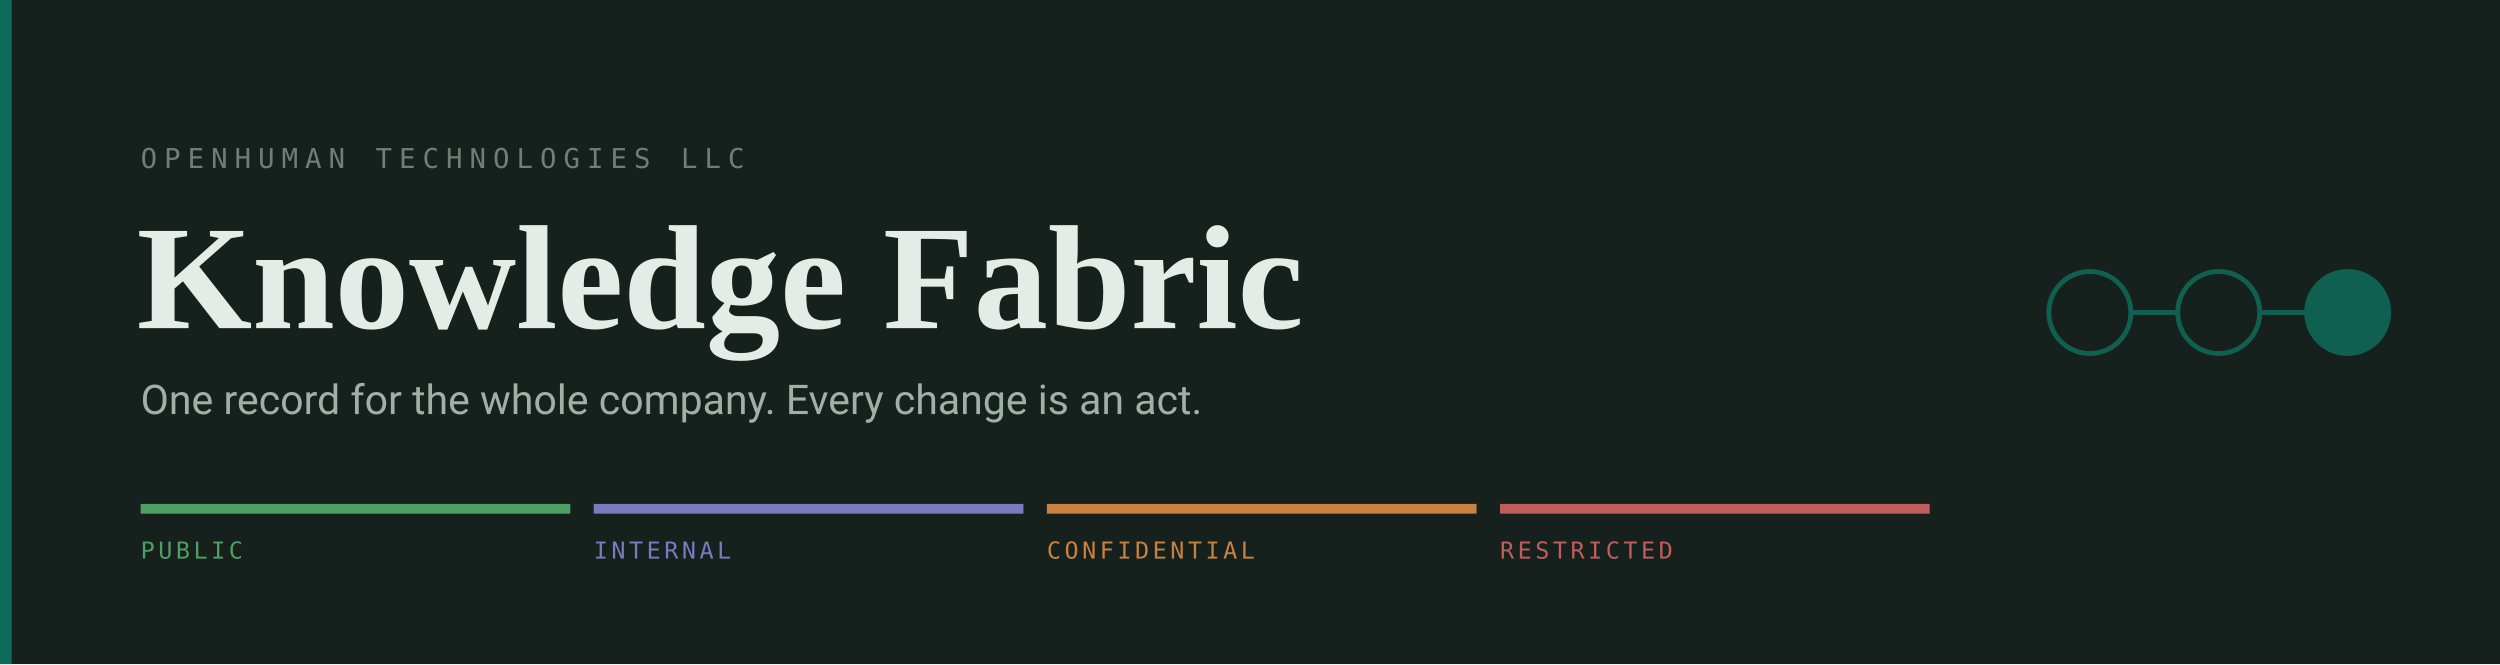
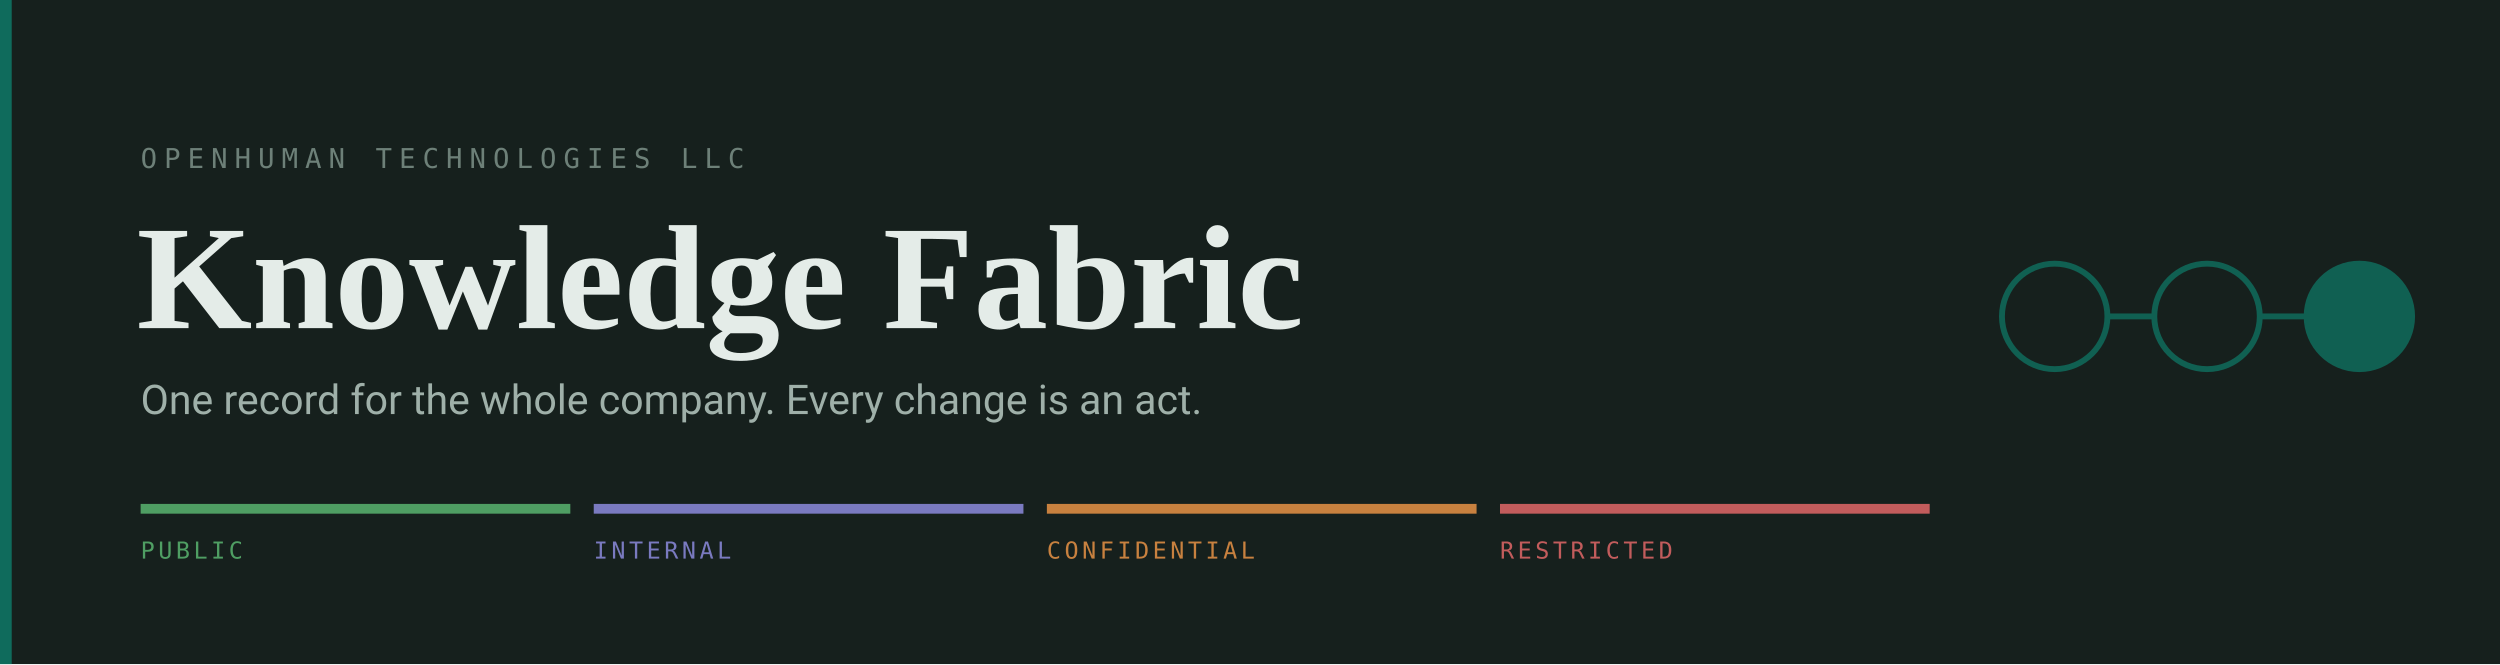
<svg xmlns="http://www.w3.org/2000/svg" viewBox="0 0 1280 340" width="1280" height="340" role="img" aria-label="Knowledge Fabric — one record for the whole company">
  <rect width="1280" height="340" fill="#16201d" />
  <rect x="0" y="0" width="6" height="340" fill="#0f6b5c" />
  <text x="72" y="86" font-family="ui-monospace, SFMono-Regular, Menlo, Consolas, monospace" font-size="14" letter-spacing="3.6" fill="#6d8078">OPENHUMAN TECHNOLOGIES LLC</text>
  <text x="70" y="168" font-family="Georgia, 'Times New Roman', serif" font-size="76" font-weight="600" fill="#e4ece8">Knowledge Fabric</text>
  <text x="72" y="212" font-family="system-ui, -apple-system, 'Segoe UI', Roboto, sans-serif" font-size="21" fill="#9fb0a9">One record for the whole company. Every change is an act.</text>
  <g font-family="ui-monospace, SFMono-Regular, Menlo, Consolas, monospace" font-size="12" letter-spacing="1.8">
    <rect x="72" y="258" width="220" height="5" fill="#4f9e63" />
    <text x="72" y="286" fill="#4f9e63">PUBLIC</text>
    <rect x="304" y="258" width="220" height="5" fill="#7a7ac0" />
    <text x="304" y="286" fill="#7a7ac0">INTERNAL</text>
    <rect x="536" y="258" width="220" height="5" fill="#c8813f" />
    <text x="536" y="286" fill="#c8813f">CONFIDENTIAL</text>
    <rect x="768" y="258" width="220" height="5" fill="#c25c5c" />
    <text x="768" y="286" fill="#c25c5c">RESTRICTED</text>
  </g>
  <g opacity="0.85">
-     <circle cx="1070" cy="160" r="21" fill="none" stroke="#0f6b5c" stroke-width="2.5" />
-     <line x1="1091" y1="160" x2="1115" y2="160" stroke="#0f6b5c" stroke-width="2.5" />
-     <circle cx="1136" cy="160" r="21" fill="none" stroke="#0f6b5c" stroke-width="2.5" />
-     <line x1="1157" y1="160" x2="1181" y2="160" stroke="#0f6b5c" stroke-width="2.5" />
-     <circle cx="1202" cy="160" r="21" fill="#0f6b5c" stroke="#0f6b5c" stroke-width="2.5" />
+     <circle cx="1052" cy="162" r="27" fill="none" stroke="#0f6b5c" stroke-width="3" />
+     <line x1="1079" y1="162" x2="1103" y2="162" stroke="#0f6b5c" stroke-width="3" />
+     <circle cx="1130" cy="162" r="27" fill="none" stroke="#0f6b5c" stroke-width="3" />
+     <line x1="1157" y1="162" x2="1181" y2="162" stroke="#0f6b5c" stroke-width="3" />
+     <circle cx="1208" cy="162" r="27" fill="#0f6b5c" stroke="#0f6b5c" stroke-width="3" />
  </g>
</svg>
